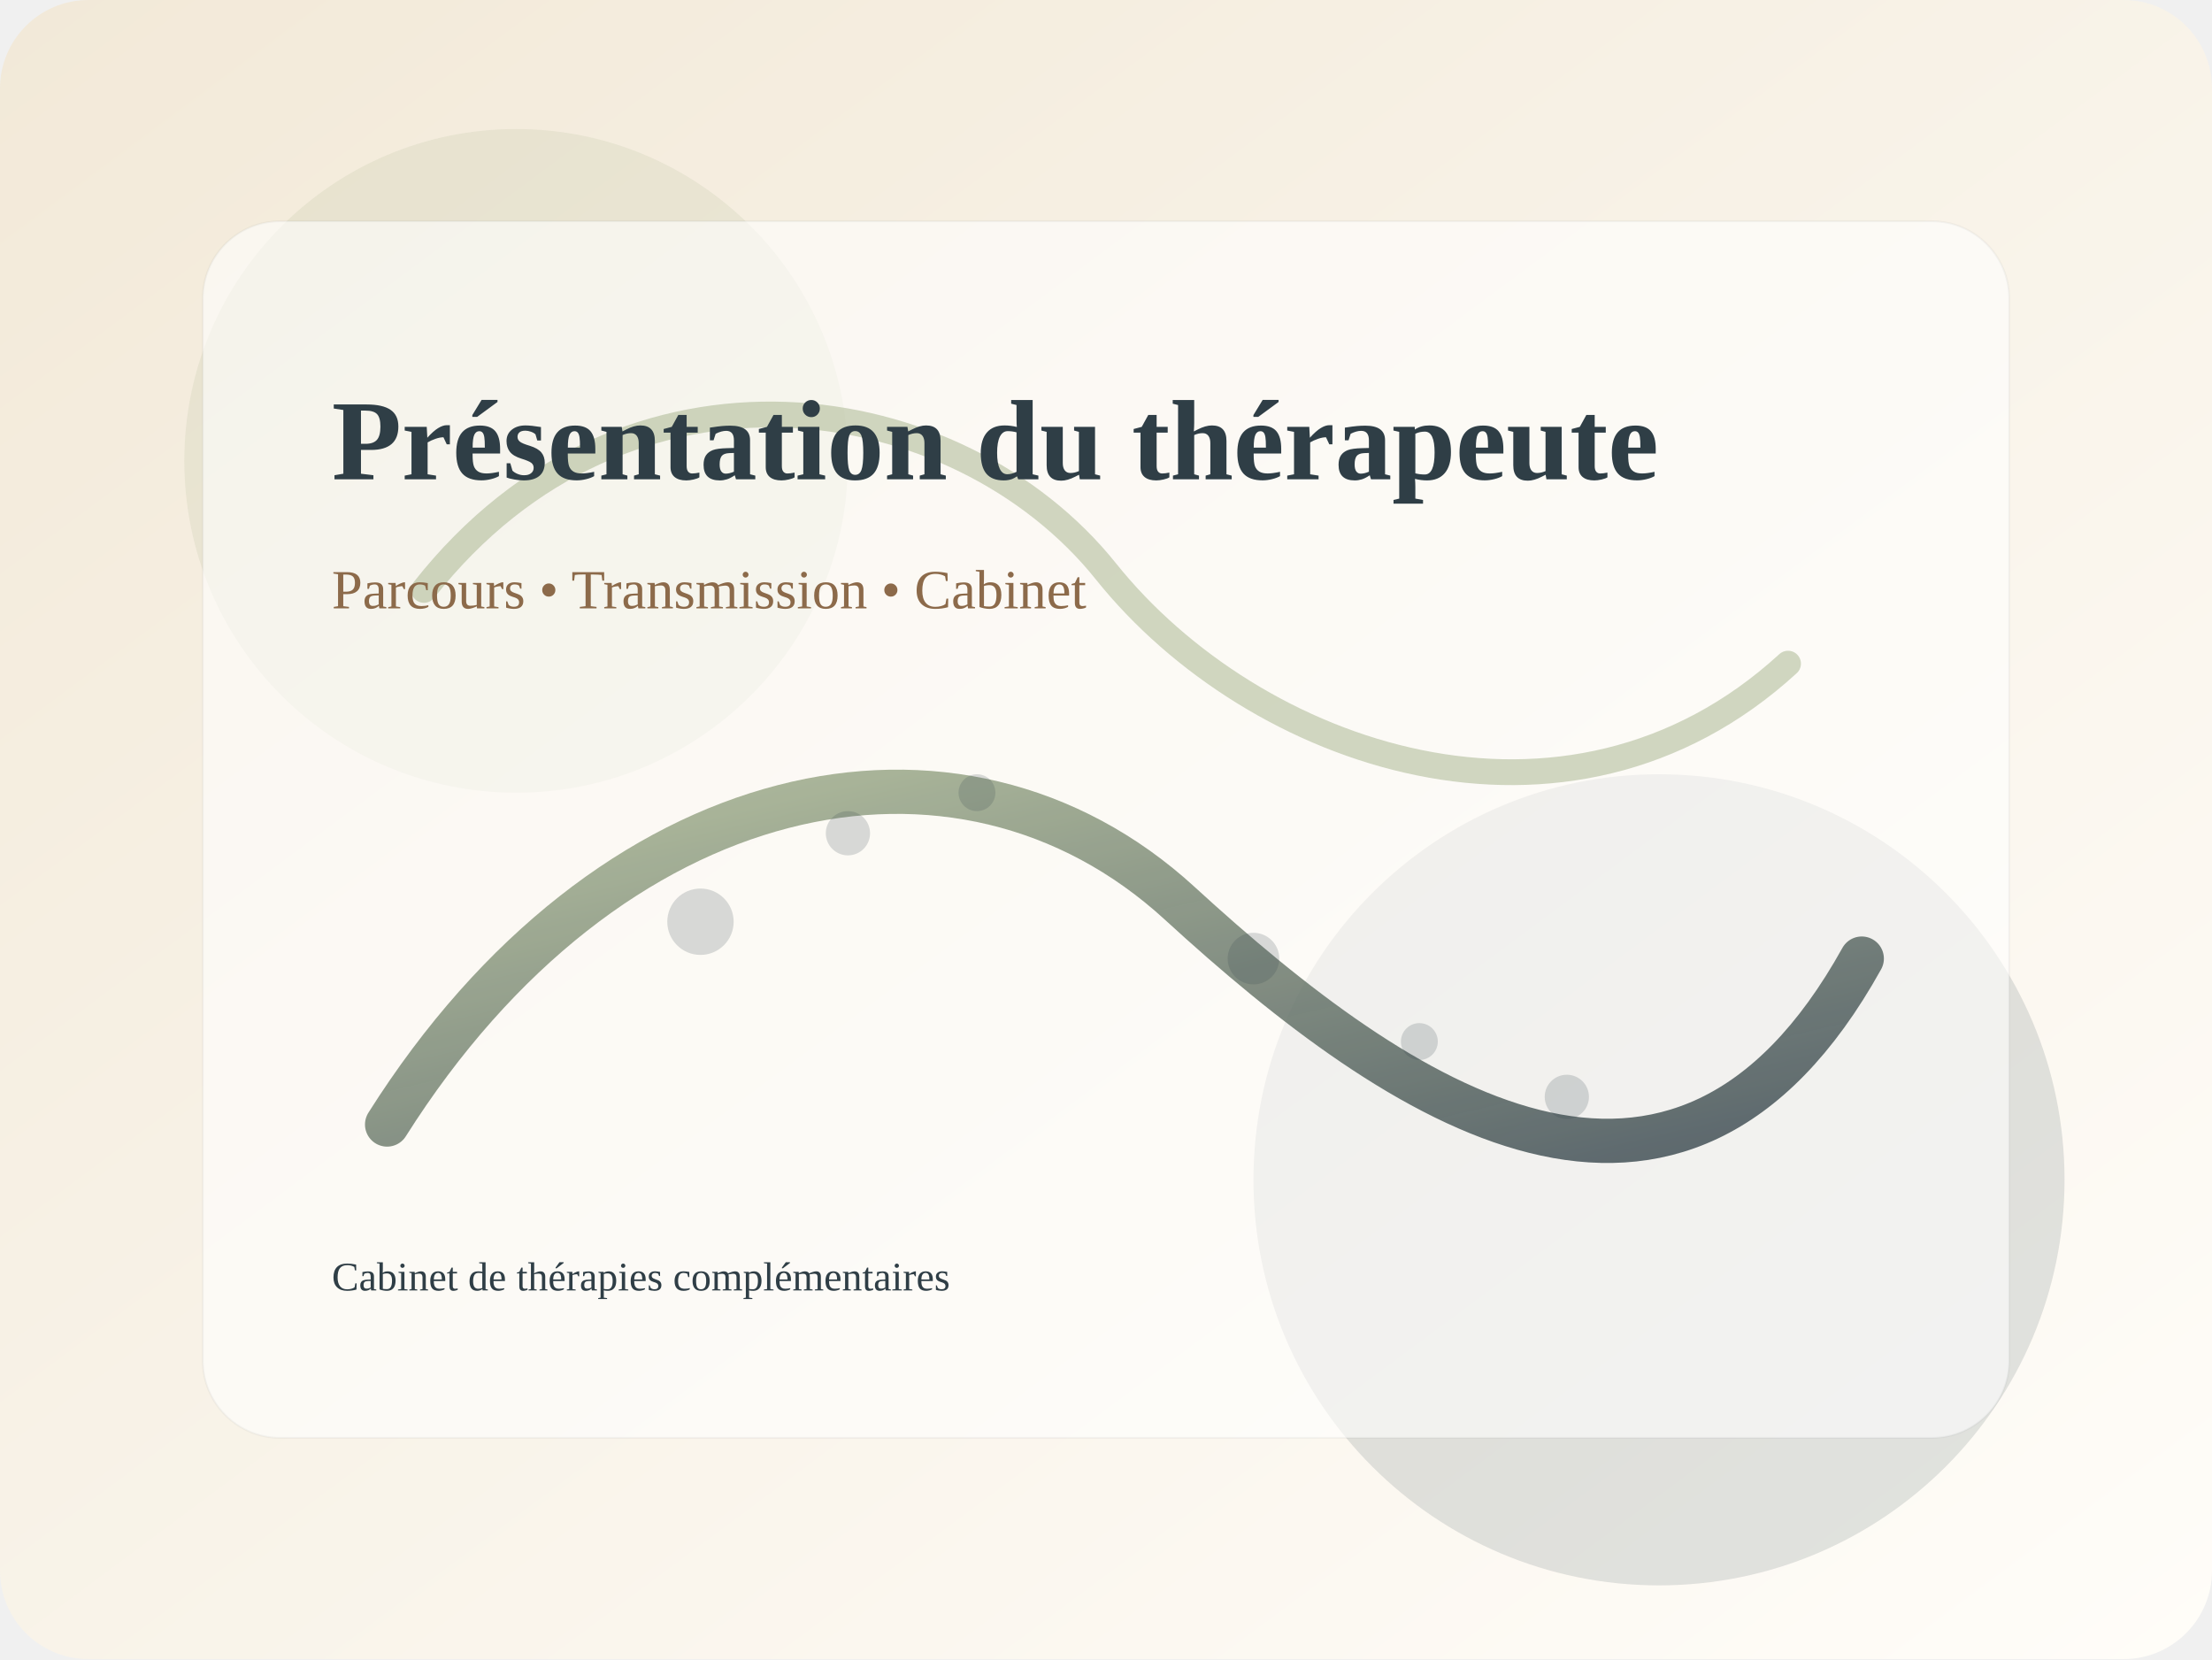
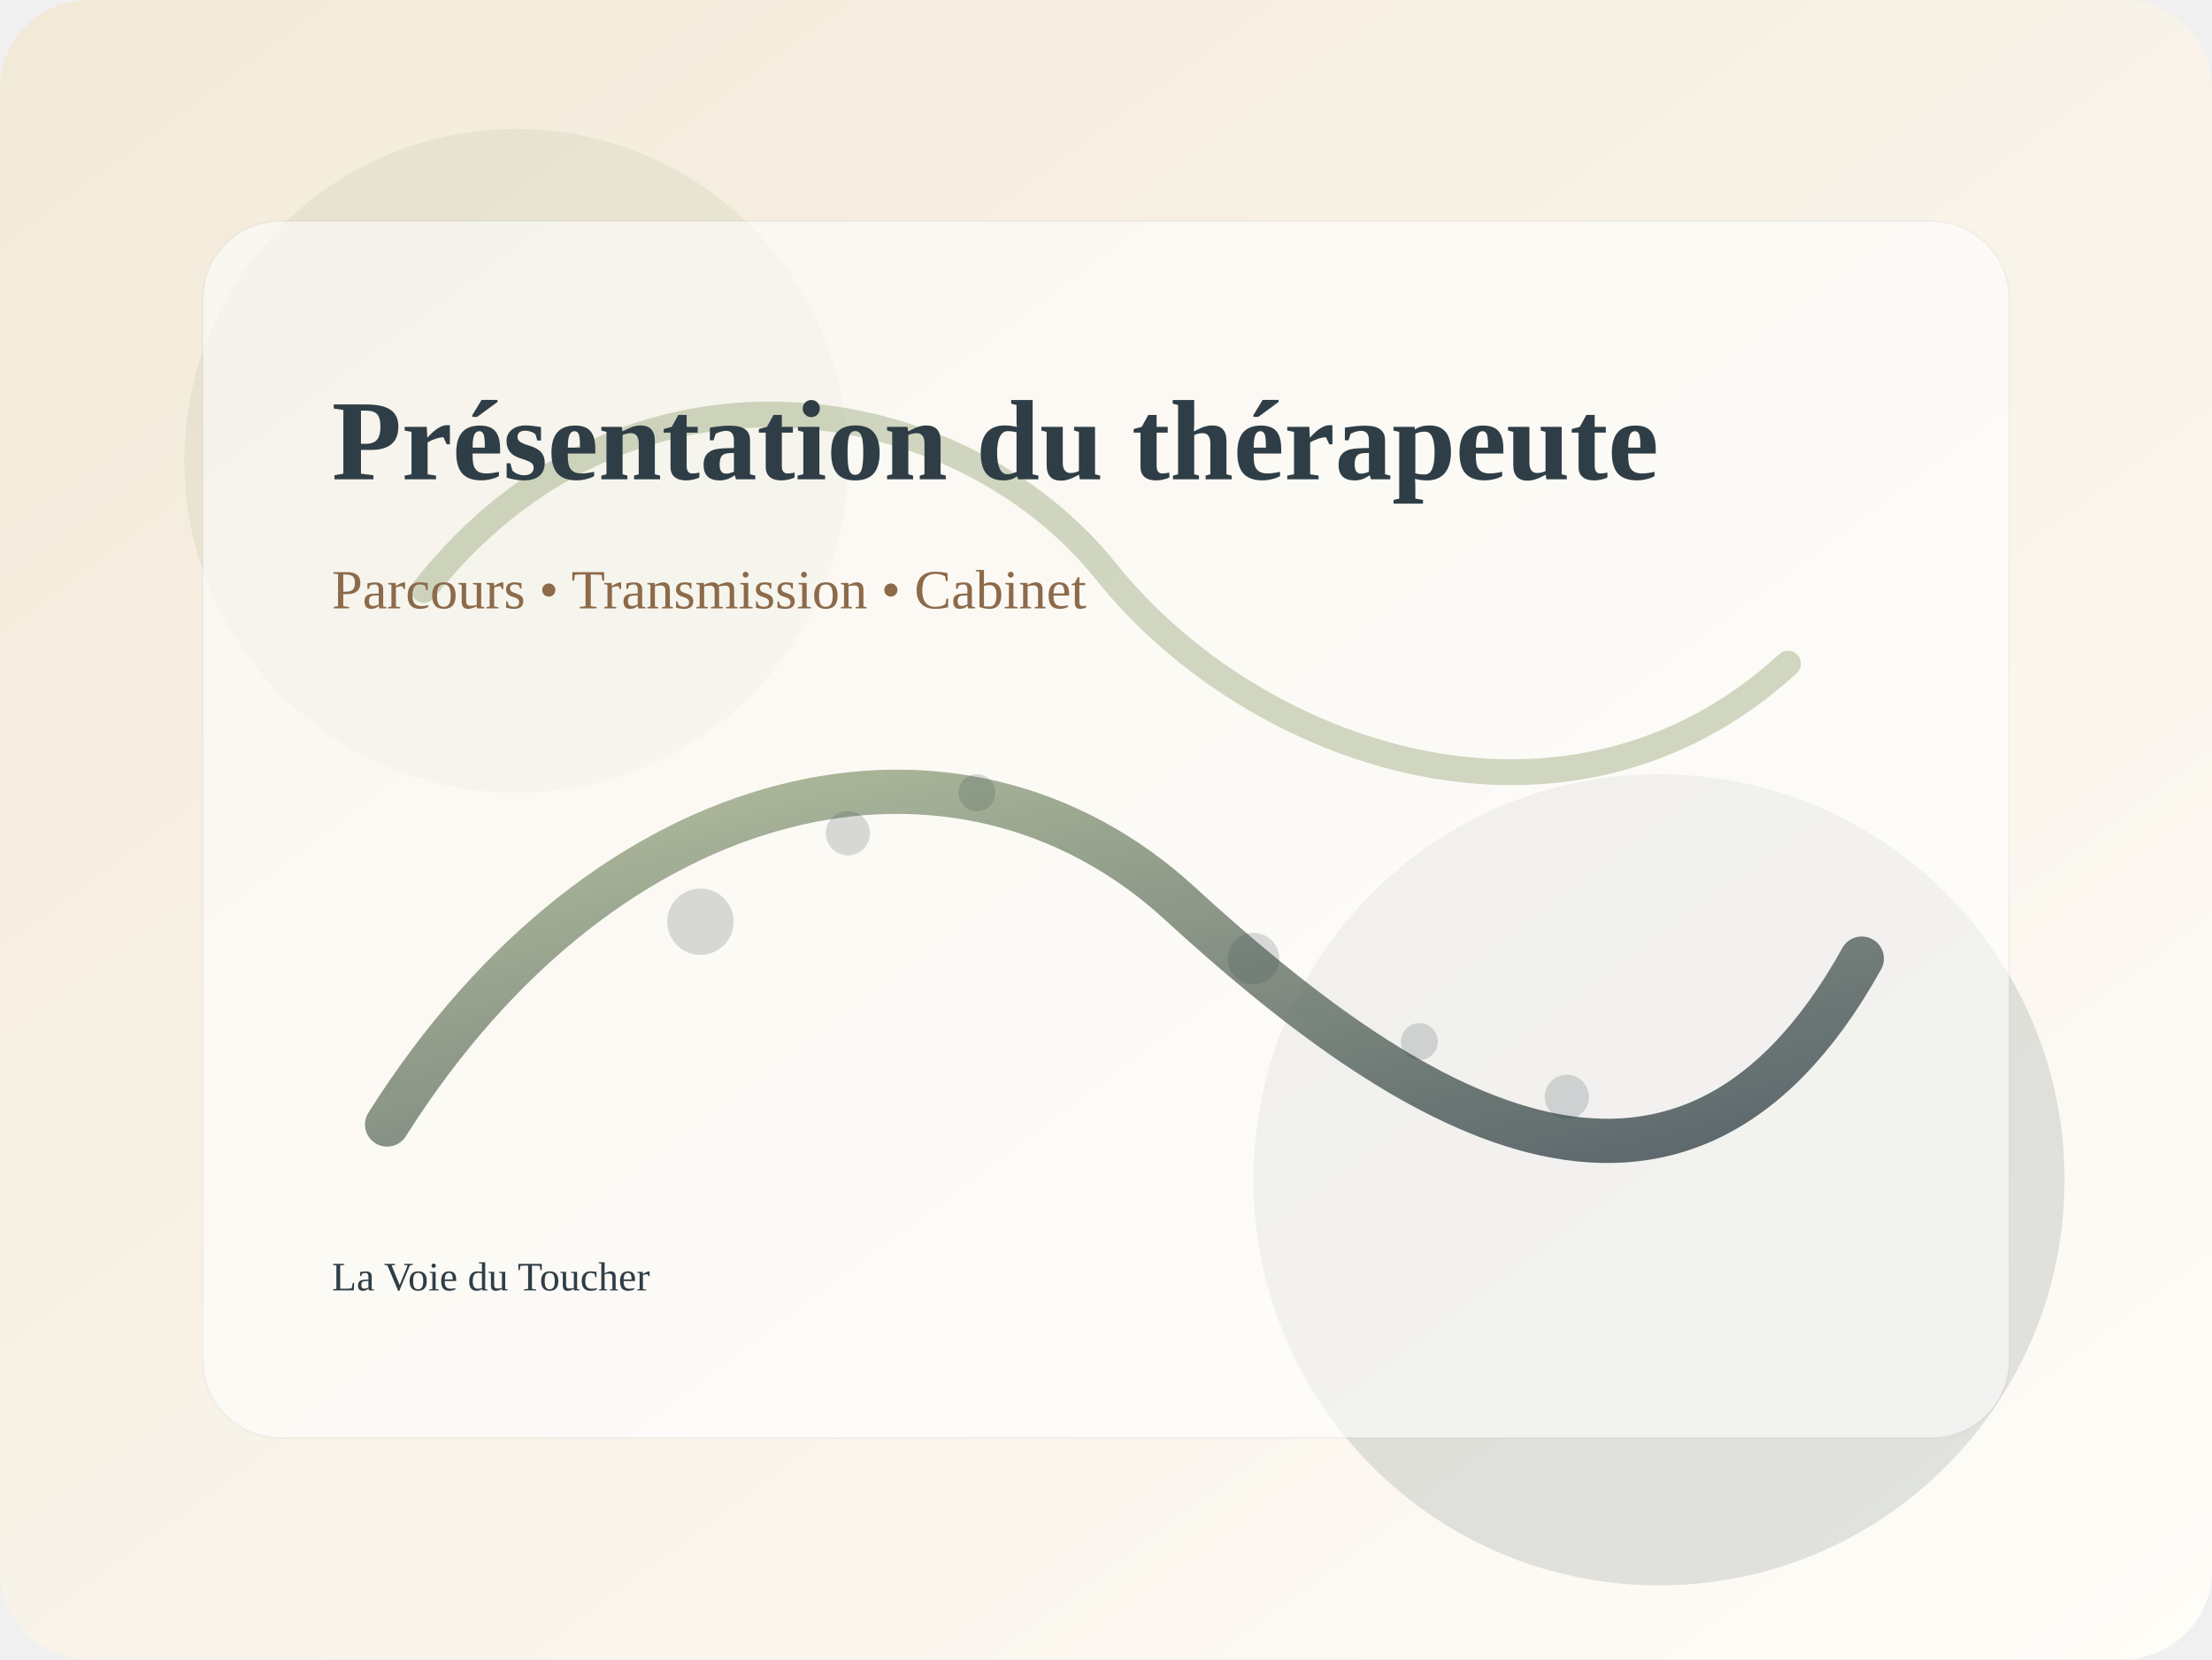
<svg xmlns="http://www.w3.org/2000/svg" viewBox="0 0 1200 900" role="img" aria-labelledby="title desc">
  <defs>
    <linearGradient id="bg" x1="0" y1="0" x2="1" y2="1">
      <stop offset="0%" stop-color="#F2E9D8" />
      <stop offset="100%" stop-color="#FFFDF9" />
    </linearGradient>
    <linearGradient id="accent" x1="0" y1="0" x2="1" y2="1">
      <stop offset="0%" stop-color="#A3B18A" stop-opacity="0.94" />
      <stop offset="100%" stop-color="#2F3E46" stop-opacity="0.92" />
    </linearGradient>
  </defs>
  <rect width="1200" height="900" rx="48" fill="url(#bg)" />
  <circle cx="280" cy="250" r="180" fill="#A3B18A" opacity="0.16" />
  <circle cx="900" cy="640" r="220" fill="#2F3E46" opacity="0.14" />
  <rect x="110" y="120" width="980" height="660" rx="42" fill="white" opacity="0.58" stroke="rgba(47,62,70,0.08)" />
  <path d="M210 610 C330 420, 520 380, 640 490 S910 700, 1010 520" fill="none" stroke="url(#accent)" stroke-width="24" stroke-linecap="round" opacity="0.85" />
  <path d="M230 320 C340 180, 520 210, 600 310 S850 470, 970 360" fill="none" stroke="#A3B18A" stroke-width="14" stroke-linecap="round" opacity="0.5" />
  <g fill="#2F3E46" opacity="0.18">
    <circle cx="380" cy="500" r="18" />
    <circle cx="460" cy="452" r="12" />
    <circle cx="530" cy="430" r="10" />
    <circle cx="680" cy="520" r="14" />
    <circle cx="770" cy="565" r="10" />
    <circle cx="850" cy="595" r="12" />
  </g>
  <text x="180" y="260" fill="#2F3E46" font-size="62" font-family="Georgia, 'Times New Roman', serif" font-weight="700">Présentation du thérapeute</text>
  <text x="180" y="330" fill="#8C6A4A" font-size="30" font-family="Georgia, 'Times New Roman', serif">Parcours • Transmission • Cabinet</text>
-   <text x="180" y="700" fill="#2F3E46" font-size="22" font-family="Georgia, 'Times New Roman', serif">Cabinet de thérapies complémentaires</text>
+   <text x="180" y="700" fill="#2F3E46" font-size="22" font-family="Georgia, 'Times New Roman', serif">La Voie du Toucher</text>
</svg>
